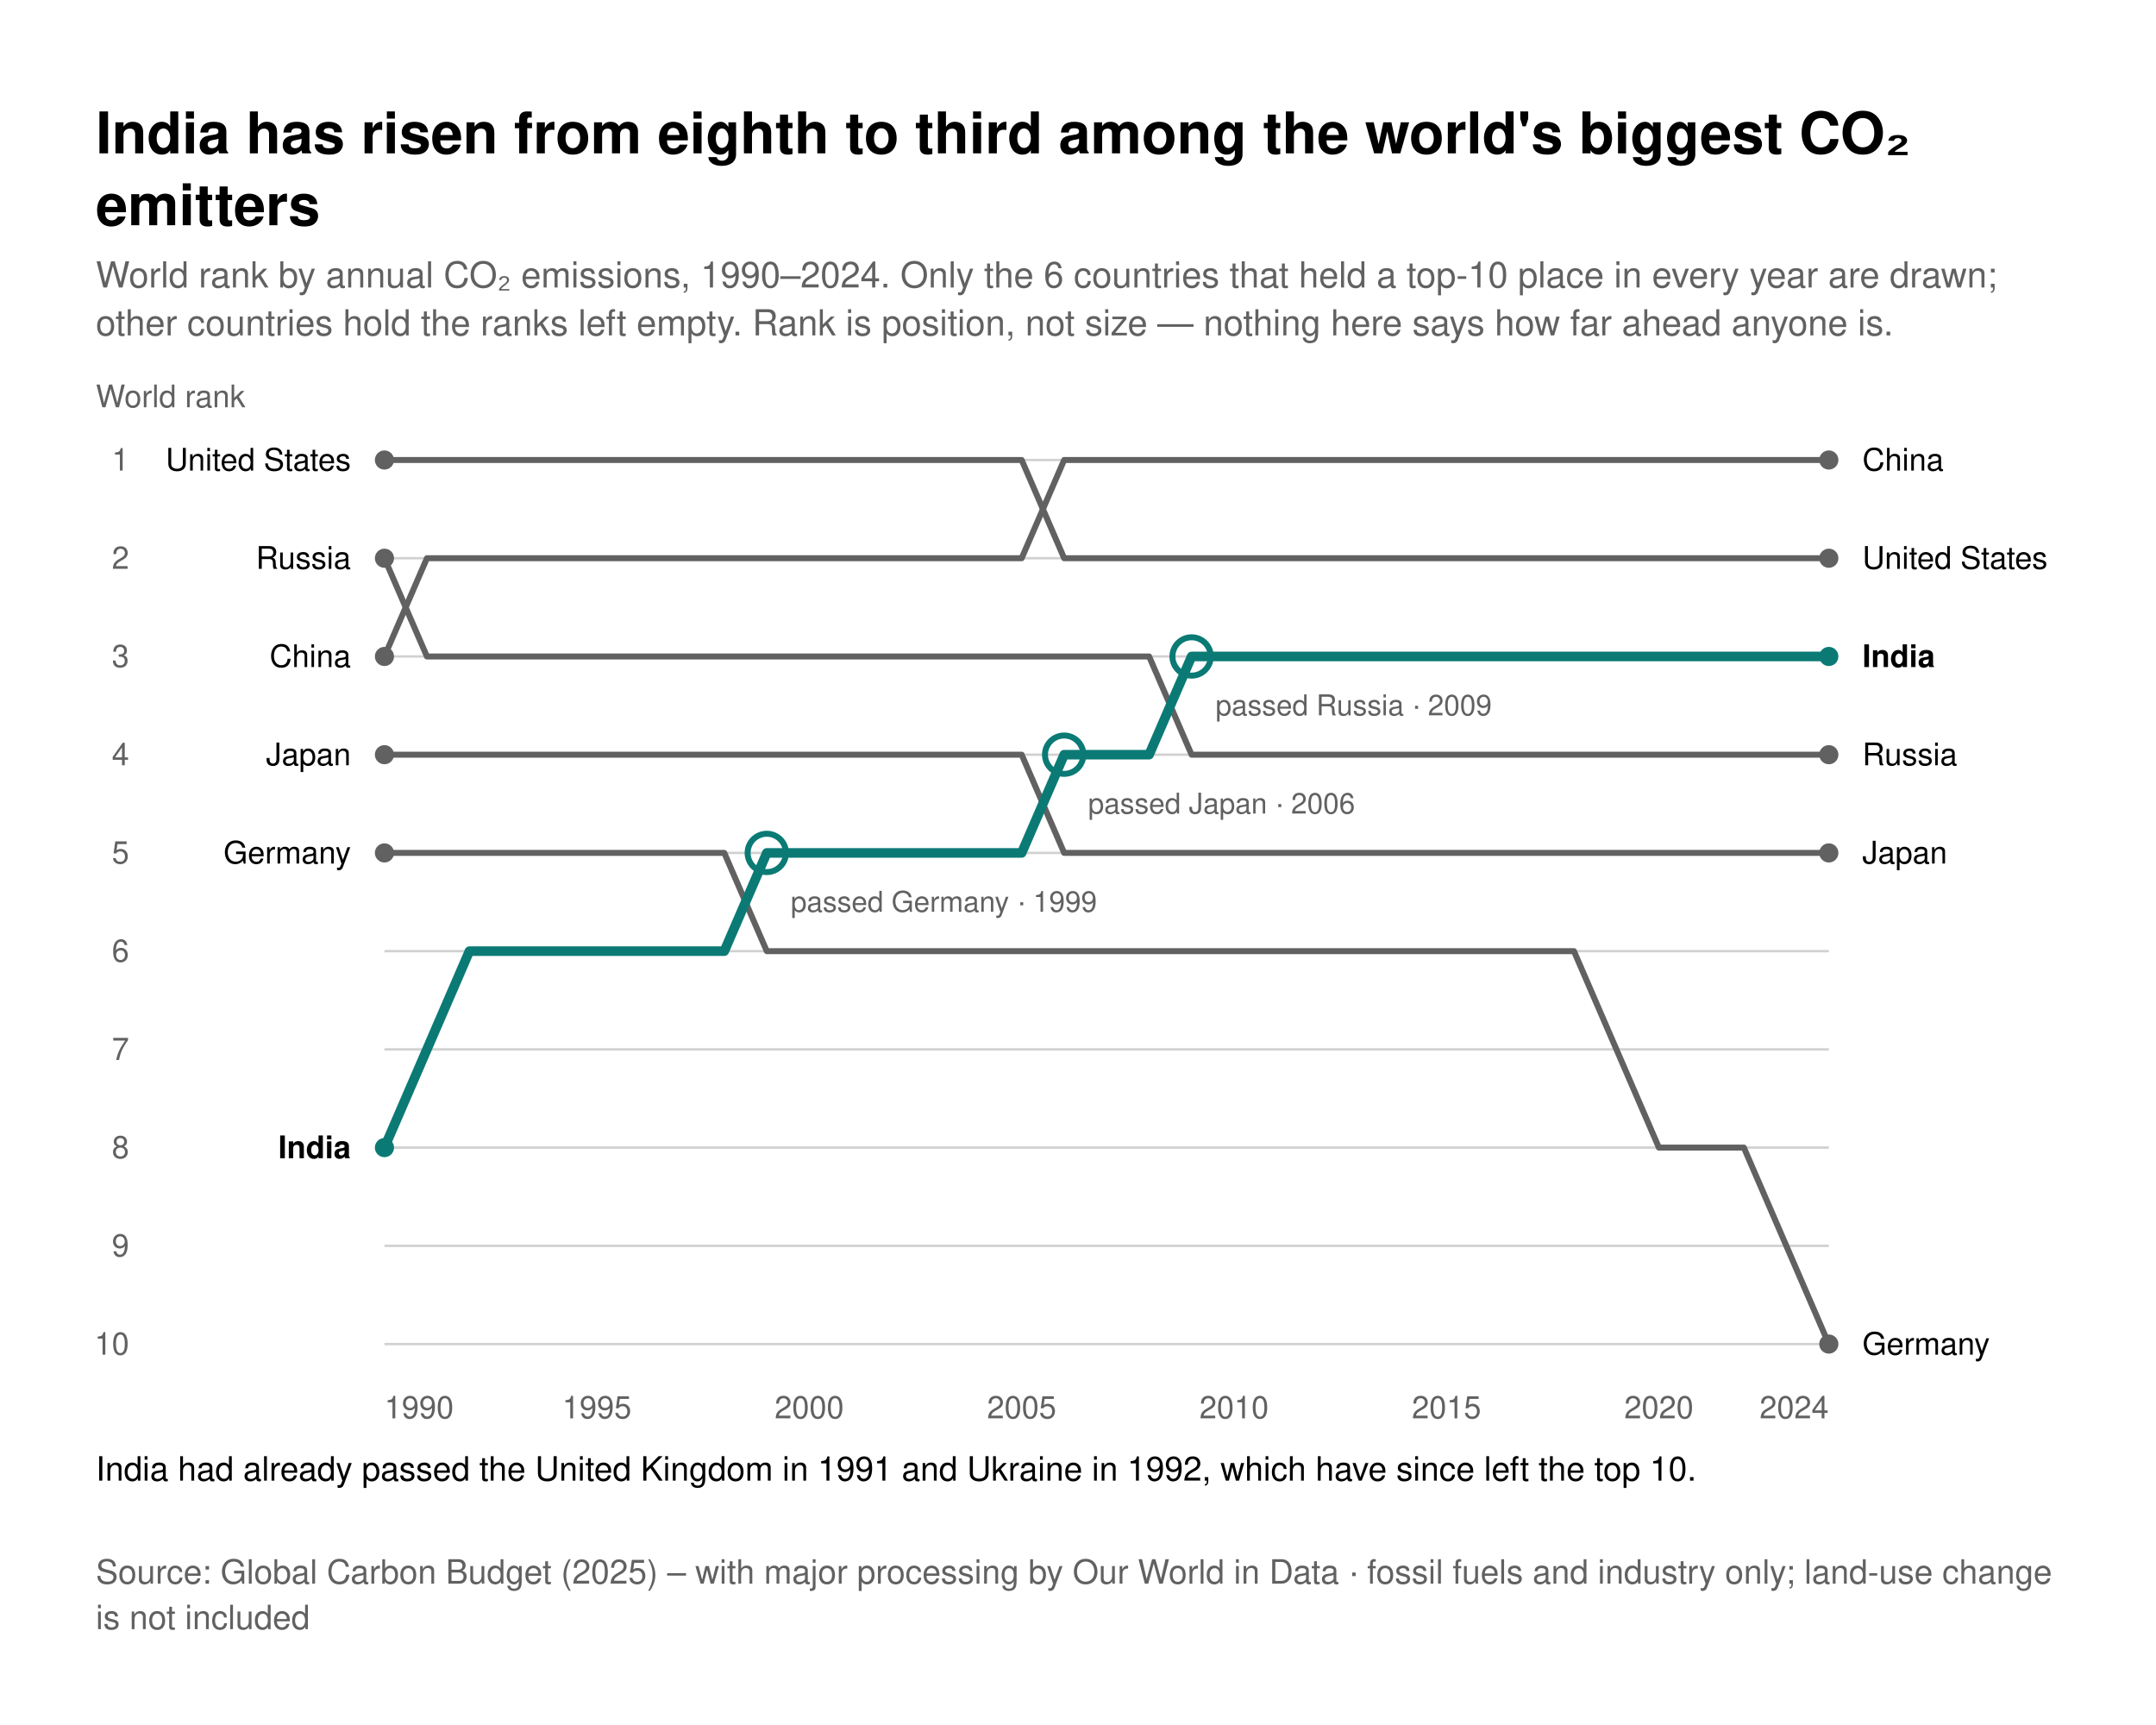
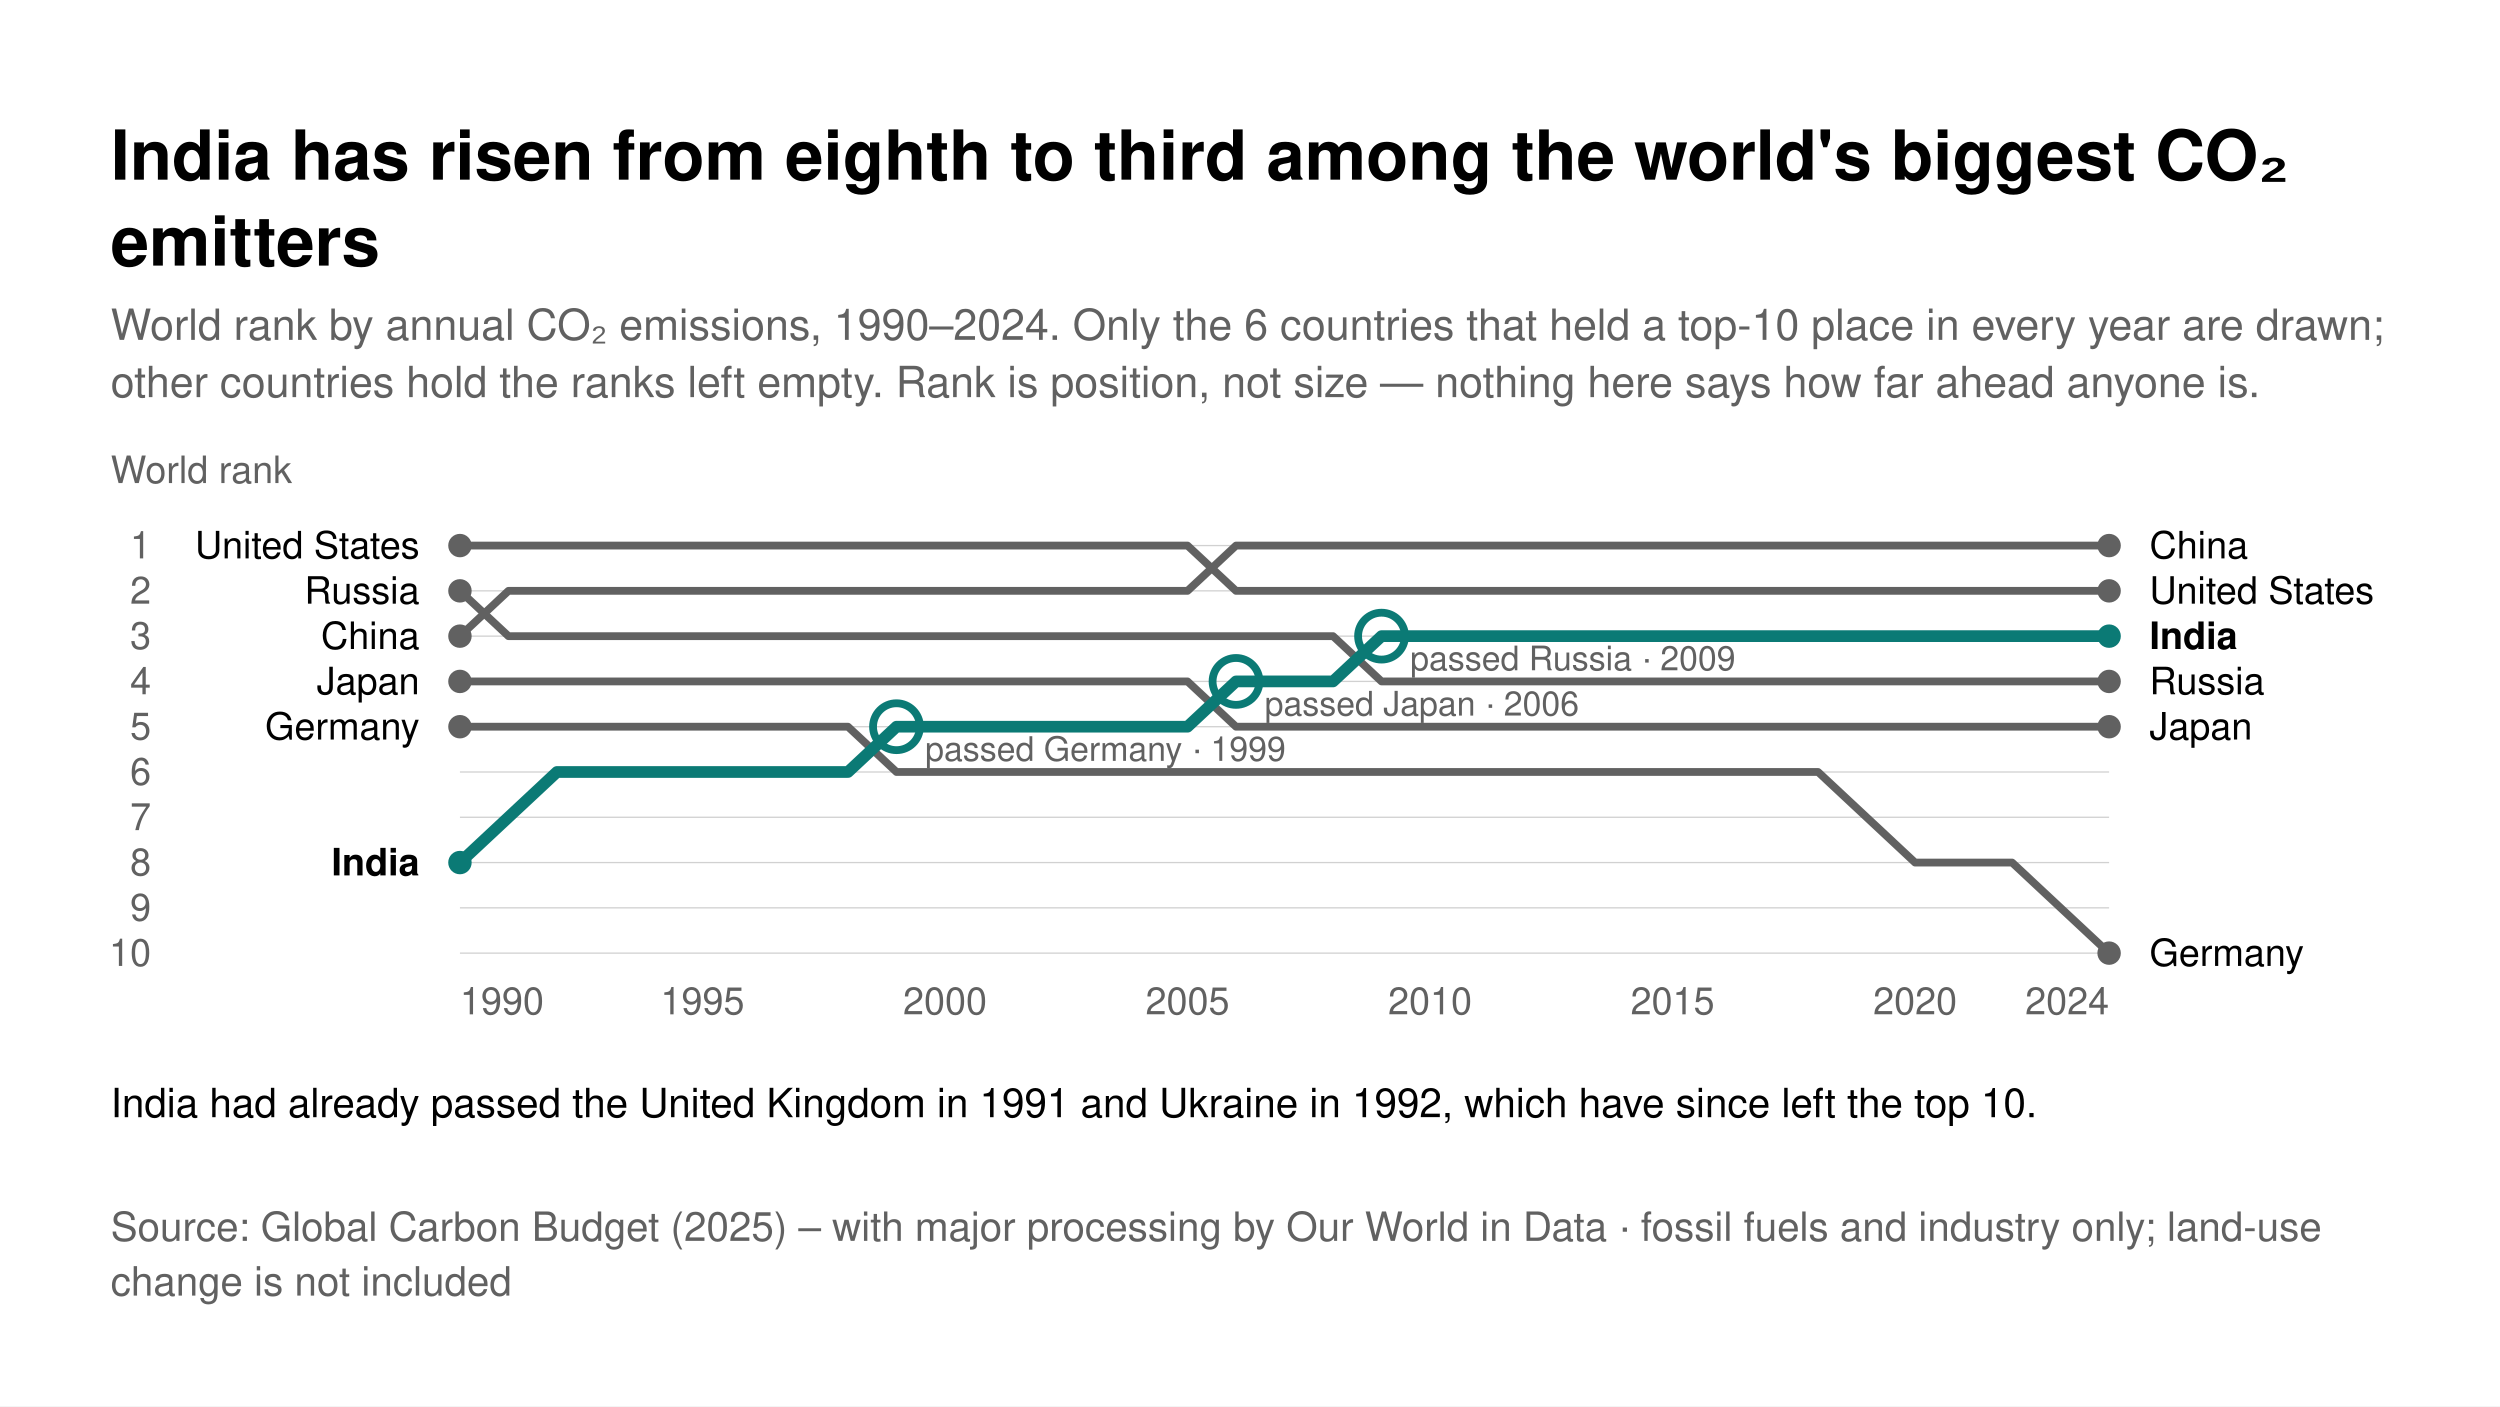
- <svg xmlns="http://www.w3.org/2000/svg" width="900" height="720" viewBox="0 0 900 720" role="img" font-family="Helvetica, Arial, sans-serif">
-   <rect x="0" y="0" width="900" height="720" fill="#FFFFFF" />
-   <text x="40" y="64" fill="#000000" font-size="24" font-weight="700">India has risen from eighth to third among the world's biggest CO₂</text>
-   <text x="40" y="94" fill="#000000" font-size="24" font-weight="700">emitters</text>
-   <text x="40" y="120" fill="#616161" font-size="15">World rank by annual CO₂ emissions, 1990–2024. Only the 6 countries that held a top-10 place in every year are drawn;</text>
-   <text x="40" y="140" fill="#616161" font-size="15">other countries hold the ranks left empty. Rank is position, not size — nothing here says how far ahead anyone is.</text>
-   <text x="40" y="661" fill="#616161" font-size="14">Source: Global Carbon Budget (2025) – with major processing by Our World in Data · fossil fuels and industry only; land-use change</text>
-   <text x="40" y="680" fill="#616161" font-size="14">is not included</text>
-   <text x="40" y="170" fill="#616161" font-size="13" font-weight="500">World rank</text>
+ <svg xmlns="http://www.w3.org/2000/svg" width="1920" height="1080" viewBox="0 0 1920 1080" role="img" font-family="Helvetica, Arial, sans-serif" data-ladder="none">
+   <rect x="0" y="0" width="1920" height="1080" fill="#FFFFFF" />
+   <text x="85" y="138" fill="#000000" font-size="53" font-weight="700">India has risen from eighth to third among the world's biggest CO₂</text>
+   <text x="85" y="204" fill="#000000" font-size="53" font-weight="700">emitters</text>
+   <text x="85" y="261" fill="#616161" font-size="33">World rank by annual CO₂ emissions, 1990–2024. Only the 6 countries that held a top-10 place in every year are drawn;</text>
+   <text x="85" y="305" fill="#616161" font-size="33">other countries hold the ranks left empty. Rank is position, not size — nothing here says how far ahead anyone is.</text>
+   <text x="85" y="953" fill="#616161" font-size="31">Source: Global Carbon Budget (2025) – with major processing by Our World in Data · fossil fuels and industry only; land-use</text>
+   <text x="85" y="995" fill="#616161" font-size="31">change is not included</text>
+   <text x="85" y="371" fill="#616161" font-size="29" font-weight="500">World rank</text>
  <g>
-     <line x1="160.484" x2="763.423" y1="192" y2="192" stroke="#d1d1d1" stroke-width="1" />
-     <text x="53.908" y="196.42" fill="#616161" font-size="13" font-weight="500" text-anchor="end">1</text>
+     <line x1="353.234" x2="1619.791" y1="419" y2="419" stroke="#d1d1d1" stroke-width="1" />
+     <text x="116.025" y="428.86" fill="#616161" font-size="29" font-weight="500" text-anchor="end">1</text>
  </g>
  <g>
-     <line x1="160.484" x2="763.423" y1="233" y2="233" stroke="#d1d1d1" stroke-width="1" />
-     <text x="53.908" y="237.42" fill="#616161" font-size="13" font-weight="500" text-anchor="end">2</text>
+     <line x1="353.234" x2="1619.791" y1="453.778" y2="453.778" stroke="#d1d1d1" stroke-width="1" />
+     <text x="116.025" y="463.638" fill="#616161" font-size="29" font-weight="500" text-anchor="end">2</text>
  </g>
  <g>
-     <line x1="160.484" x2="763.423" y1="274" y2="274" stroke="#d1d1d1" stroke-width="1" />
-     <text x="53.908" y="278.42" fill="#616161" font-size="13" font-weight="500" text-anchor="end">3</text>
+     <line x1="353.234" x2="1619.791" y1="488.556" y2="488.556" stroke="#d1d1d1" stroke-width="1" />
+     <text x="116.025" y="498.416" fill="#616161" font-size="29" font-weight="500" text-anchor="end">3</text>
  </g>
  <g>
-     <line x1="160.484" x2="763.423" y1="315" y2="315" stroke="#d1d1d1" stroke-width="1" />
-     <text x="53.908" y="319.42" fill="#616161" font-size="13" font-weight="500" text-anchor="end">4</text>
+     <line x1="353.234" x2="1619.791" y1="523.333" y2="523.333" stroke="#d1d1d1" stroke-width="1" />
+     <text x="116.025" y="533.193" fill="#616161" font-size="29" font-weight="500" text-anchor="end">4</text>
  </g>
  <g>
-     <line x1="160.484" x2="763.423" y1="356" y2="356" stroke="#d1d1d1" stroke-width="1" />
-     <text x="53.908" y="360.42" fill="#616161" font-size="13" font-weight="500" text-anchor="end">5</text>
+     <line x1="353.234" x2="1619.791" y1="558.111" y2="558.111" stroke="#d1d1d1" stroke-width="1" />
+     <text x="116.025" y="567.971" fill="#616161" font-size="29" font-weight="500" text-anchor="end">5</text>
  </g>
  <g>
-     <line x1="160.484" x2="763.423" y1="397" y2="397" stroke="#d1d1d1" stroke-width="1" />
-     <text x="53.908" y="401.42" fill="#616161" font-size="13" font-weight="500" text-anchor="end">6</text>
+     <line x1="353.234" x2="1619.791" y1="592.889" y2="592.889" stroke="#d1d1d1" stroke-width="1" />
+     <text x="116.025" y="602.749" fill="#616161" font-size="29" font-weight="500" text-anchor="end">6</text>
  </g>
  <g>
-     <line x1="160.484" x2="763.423" y1="438" y2="438" stroke="#d1d1d1" stroke-width="1" />
-     <text x="53.908" y="442.42" fill="#616161" font-size="13" font-weight="500" text-anchor="end">7</text>
+     <line x1="353.234" x2="1619.791" y1="627.667" y2="627.667" stroke="#d1d1d1" stroke-width="1" />
+     <text x="116.025" y="637.527" fill="#616161" font-size="29" font-weight="500" text-anchor="end">7</text>
  </g>
  <g>
-     <line x1="160.484" x2="763.423" y1="479" y2="479" stroke="#d1d1d1" stroke-width="1" />
-     <text x="53.908" y="483.42" fill="#616161" font-size="13" font-weight="500" text-anchor="end">8</text>
+     <line x1="353.234" x2="1619.791" y1="662.444" y2="662.444" stroke="#d1d1d1" stroke-width="1" />
+     <text x="116.025" y="672.304" fill="#616161" font-size="29" font-weight="500" text-anchor="end">8</text>
  </g>
  <g>
-     <line x1="160.484" x2="763.423" y1="520" y2="520" stroke="#d1d1d1" stroke-width="1" />
-     <text x="53.908" y="524.42" fill="#616161" font-size="13" font-weight="500" text-anchor="end">9</text>
+     <line x1="353.234" x2="1619.791" y1="697.222" y2="697.222" stroke="#d1d1d1" stroke-width="1" />
+     <text x="116.025" y="707.082" fill="#616161" font-size="29" font-weight="500" text-anchor="end">9</text>
  </g>
  <g>
-     <line x1="160.484" x2="763.423" y1="561" y2="561" stroke="#d1d1d1" stroke-width="1" />
-     <text x="53.908" y="565.42" fill="#616161" font-size="13" font-weight="500" text-anchor="end">10</text>
+     <line x1="353.234" x2="1619.791" y1="732" y2="732" stroke="#d1d1d1" stroke-width="1" />
+     <text x="116.025" y="741.86" fill="#616161" font-size="29" font-weight="500" text-anchor="end">10</text>
  </g>
-   <text x="160.484" y="592" fill="#616161" font-size="13" font-weight="500" text-anchor="start">1990</text>
-   <text x="249.152" y="592" fill="#616161" font-size="13" font-weight="500" text-anchor="middle">1995</text>
-   <text x="337.819" y="592" fill="#616161" font-size="13" font-weight="500" text-anchor="middle">2000</text>
-   <text x="426.487" y="592" fill="#616161" font-size="13" font-weight="500" text-anchor="middle">2005</text>
-   <text x="515.154" y="592" fill="#616161" font-size="13" font-weight="500" text-anchor="middle">2010</text>
-   <text x="603.822" y="592" fill="#616161" font-size="13" font-weight="500" text-anchor="middle">2015</text>
-   <text x="692.489" y="592" fill="#616161" font-size="13" font-weight="500" text-anchor="middle">2020</text>
-   <text x="763.423" y="592" fill="#616161" font-size="13" font-weight="500" text-anchor="end">2024</text>
-   <path d="M 160.484 274 L 178.218 233 L 195.951 233 L 213.685 233 L 231.418 233 L 249.152 233 L 266.885 233 L 284.619 233 L 302.352 233 L 320.086 233 L 337.819 233 L 355.553 233 L 373.286 233 L 391.02 233 L 408.753 233 L 426.487 233 L 444.22 192 L 461.954 192 L 479.687 192 L 497.421 192 L 515.154 192 L 532.888 192 L 550.621 192 L 568.355 192 L 586.088 192 L 603.822 192 L 621.555 192 L 639.289 192 L 657.022 192 L 674.756 192 L 692.489 192 L 710.223 192 L 727.956 192 L 745.69 192 L 763.423 192" fill="none" stroke="#616161" stroke-width="2.5" stroke-linejoin="round" stroke-linecap="round" />
-   <path d="M 160.484 192 L 178.218 192 L 195.951 192 L 213.685 192 L 231.418 192 L 249.152 192 L 266.885 192 L 284.619 192 L 302.352 192 L 320.086 192 L 337.819 192 L 355.553 192 L 373.286 192 L 391.02 192 L 408.753 192 L 426.487 192 L 444.22 233 L 461.954 233 L 479.687 233 L 497.421 233 L 515.154 233 L 532.888 233 L 550.621 233 L 568.355 233 L 586.088 233 L 603.822 233 L 621.555 233 L 639.289 233 L 657.022 233 L 674.756 233 L 692.489 233 L 710.223 233 L 727.956 233 L 745.69 233 L 763.423 233" fill="none" stroke="#616161" stroke-width="2.5" stroke-linejoin="round" stroke-linecap="round" />
-   <path d="M 160.484 233 L 178.218 274 L 195.951 274 L 213.685 274 L 231.418 274 L 249.152 274 L 266.885 274 L 284.619 274 L 302.352 274 L 320.086 274 L 337.819 274 L 355.553 274 L 373.286 274 L 391.02 274 L 408.753 274 L 426.487 274 L 444.22 274 L 461.954 274 L 479.687 274 L 497.421 315 L 515.154 315 L 532.888 315 L 550.621 315 L 568.355 315 L 586.088 315 L 603.822 315 L 621.555 315 L 639.289 315 L 657.022 315 L 674.756 315 L 692.489 315 L 710.223 315 L 727.956 315 L 745.69 315 L 763.423 315" fill="none" stroke="#616161" stroke-width="2.5" stroke-linejoin="round" stroke-linecap="round" />
-   <path d="M 160.484 315 L 178.218 315 L 195.951 315 L 213.685 315 L 231.418 315 L 249.152 315 L 266.885 315 L 284.619 315 L 302.352 315 L 320.086 315 L 337.819 315 L 355.553 315 L 373.286 315 L 391.02 315 L 408.753 315 L 426.487 315 L 444.22 356 L 461.954 356 L 479.687 356 L 497.421 356 L 515.154 356 L 532.888 356 L 550.621 356 L 568.355 356 L 586.088 356 L 603.822 356 L 621.555 356 L 639.289 356 L 657.022 356 L 674.756 356 L 692.489 356 L 710.223 356 L 727.956 356 L 745.69 356 L 763.423 356" fill="none" stroke="#616161" stroke-width="2.5" stroke-linejoin="round" stroke-linecap="round" />
-   <path d="M 160.484 356 L 178.218 356 L 195.951 356 L 213.685 356 L 231.418 356 L 249.152 356 L 266.885 356 L 284.619 356 L 302.352 356 L 320.086 397 L 337.819 397 L 355.553 397 L 373.286 397 L 391.02 397 L 408.753 397 L 426.487 397 L 444.22 397 L 461.954 397 L 479.687 397 L 497.421 397 L 515.154 397 L 532.888 397 L 550.621 397 L 568.355 397 L 586.088 397 L 603.822 397 L 621.555 397 L 639.289 397 L 657.022 397 L 674.756 438 L 692.489 479 L 710.223 479 L 727.956 479 L 745.69 520 L 763.423 561" fill="none" stroke="#616161" stroke-width="2.5" stroke-linejoin="round" stroke-linecap="round" />
-   <path d="M 160.484 479 L 178.218 438 L 195.951 397 L 213.685 397 L 231.418 397 L 249.152 397 L 266.885 397 L 284.619 397 L 302.352 397 L 320.086 356 L 337.819 356 L 355.553 356 L 373.286 356 L 391.02 356 L 408.753 356 L 426.487 356 L 444.22 315 L 461.954 315 L 479.687 315 L 497.421 274 L 515.154 274 L 532.888 274 L 550.621 274 L 568.355 274 L 586.088 274 L 603.822 274 L 621.555 274 L 639.289 274 L 657.022 274 L 674.756 274 L 692.489 274 L 710.223 274 L 727.956 274 L 745.69 274 L 763.423 274" fill="none" stroke="#0B7A75" stroke-width="4" stroke-linejoin="round" stroke-linecap="round" />
-   <circle cx="160.484" cy="274" r="4" fill="#616161" />
-   <circle cx="763.423" cy="192" r="4" fill="#616161" />
-   <circle cx="160.484" cy="192" r="4" fill="#616161" />
-   <circle cx="763.423" cy="233" r="4" fill="#616161" />
-   <circle cx="160.484" cy="479" r="4" fill="#0B7A75" />
-   <circle cx="763.423" cy="274" r="4" fill="#0B7A75" />
-   <circle cx="160.484" cy="233" r="4" fill="#616161" />
-   <circle cx="763.423" cy="315" r="4" fill="#616161" />
-   <circle cx="160.484" cy="315" r="4" fill="#616161" />
-   <circle cx="763.423" cy="356" r="4" fill="#616161" />
-   <circle cx="160.484" cy="356" r="4" fill="#616161" />
-   <circle cx="763.423" cy="561" r="4" fill="#616161" />
+   <text x="353.234" y="779" fill="#616161" font-size="29" font-weight="500" text-anchor="start">1990</text>
+   <text x="539.493" y="779" fill="#616161" font-size="29" font-weight="500" text-anchor="middle">1995</text>
+   <text x="725.751" y="779" fill="#616161" font-size="29" font-weight="500" text-anchor="middle">2000</text>
+   <text x="912.009" y="779" fill="#616161" font-size="29" font-weight="500" text-anchor="middle">2005</text>
+   <text x="1098.267" y="779" fill="#616161" font-size="29" font-weight="500" text-anchor="middle">2010</text>
+   <text x="1284.526" y="779" fill="#616161" font-size="29" font-weight="500" text-anchor="middle">2015</text>
+   <text x="1470.784" y="779" fill="#616161" font-size="29" font-weight="500" text-anchor="middle">2020</text>
+   <text x="1619.791" y="779" fill="#616161" font-size="29" font-weight="500" text-anchor="end">2024</text>
+   <path d="M 353.234 488.556 L 390.486 453.778 L 427.738 453.778 L 464.989 453.778 L 502.241 453.778 L 539.493 453.778 L 576.744 453.778 L 613.996 453.778 L 651.248 453.778 L 688.499 453.778 L 725.751 453.778 L 763.003 453.778 L 800.254 453.778 L 837.506 453.778 L 874.757 453.778 L 912.009 453.778 L 949.261 419 L 986.512 419 L 1023.764 419 L 1061.016 419 L 1098.267 419 L 1135.519 419 L 1172.771 419 L 1210.022 419 L 1247.274 419 L 1284.526 419 L 1321.777 419 L 1359.029 419 L 1396.281 419 L 1433.532 419 L 1470.784 419 L 1508.036 419 L 1545.287 419 L 1582.539 419 L 1619.791 419" fill="none" stroke="#616161" stroke-width="6" stroke-linejoin="round" stroke-linecap="round" />
+   <path d="M 353.234 419 L 390.486 419 L 427.738 419 L 464.989 419 L 502.241 419 L 539.493 419 L 576.744 419 L 613.996 419 L 651.248 419 L 688.499 419 L 725.751 419 L 763.003 419 L 800.254 419 L 837.506 419 L 874.757 419 L 912.009 419 L 949.261 453.778 L 986.512 453.778 L 1023.764 453.778 L 1061.016 453.778 L 1098.267 453.778 L 1135.519 453.778 L 1172.771 453.778 L 1210.022 453.778 L 1247.274 453.778 L 1284.526 453.778 L 1321.777 453.778 L 1359.029 453.778 L 1396.281 453.778 L 1433.532 453.778 L 1470.784 453.778 L 1508.036 453.778 L 1545.287 453.778 L 1582.539 453.778 L 1619.791 453.778" fill="none" stroke="#616161" stroke-width="6" stroke-linejoin="round" stroke-linecap="round" />
+   <path d="M 353.234 453.778 L 390.486 488.556 L 427.738 488.556 L 464.989 488.556 L 502.241 488.556 L 539.493 488.556 L 576.744 488.556 L 613.996 488.556 L 651.248 488.556 L 688.499 488.556 L 725.751 488.556 L 763.003 488.556 L 800.254 488.556 L 837.506 488.556 L 874.757 488.556 L 912.009 488.556 L 949.261 488.556 L 986.512 488.556 L 1023.764 488.556 L 1061.016 523.333 L 1098.267 523.333 L 1135.519 523.333 L 1172.771 523.333 L 1210.022 523.333 L 1247.274 523.333 L 1284.526 523.333 L 1321.777 523.333 L 1359.029 523.333 L 1396.281 523.333 L 1433.532 523.333 L 1470.784 523.333 L 1508.036 523.333 L 1545.287 523.333 L 1582.539 523.333 L 1619.791 523.333" fill="none" stroke="#616161" stroke-width="6" stroke-linejoin="round" stroke-linecap="round" />
+   <path d="M 353.234 523.333 L 390.486 523.333 L 427.738 523.333 L 464.989 523.333 L 502.241 523.333 L 539.493 523.333 L 576.744 523.333 L 613.996 523.333 L 651.248 523.333 L 688.499 523.333 L 725.751 523.333 L 763.003 523.333 L 800.254 523.333 L 837.506 523.333 L 874.757 523.333 L 912.009 523.333 L 949.261 558.111 L 986.512 558.111 L 1023.764 558.111 L 1061.016 558.111 L 1098.267 558.111 L 1135.519 558.111 L 1172.771 558.111 L 1210.022 558.111 L 1247.274 558.111 L 1284.526 558.111 L 1321.777 558.111 L 1359.029 558.111 L 1396.281 558.111 L 1433.532 558.111 L 1470.784 558.111 L 1508.036 558.111 L 1545.287 558.111 L 1582.539 558.111 L 1619.791 558.111" fill="none" stroke="#616161" stroke-width="6" stroke-linejoin="round" stroke-linecap="round" />
+   <path d="M 353.234 558.111 L 390.486 558.111 L 427.738 558.111 L 464.989 558.111 L 502.241 558.111 L 539.493 558.111 L 576.744 558.111 L 613.996 558.111 L 651.248 558.111 L 688.499 592.889 L 725.751 592.889 L 763.003 592.889 L 800.254 592.889 L 837.506 592.889 L 874.757 592.889 L 912.009 592.889 L 949.261 592.889 L 986.512 592.889 L 1023.764 592.889 L 1061.016 592.889 L 1098.267 592.889 L 1135.519 592.889 L 1172.771 592.889 L 1210.022 592.889 L 1247.274 592.889 L 1284.526 592.889 L 1321.777 592.889 L 1359.029 592.889 L 1396.281 592.889 L 1433.532 627.667 L 1470.784 662.444 L 1508.036 662.444 L 1545.287 662.444 L 1582.539 697.222 L 1619.791 732" fill="none" stroke="#616161" stroke-width="6" stroke-linejoin="round" stroke-linecap="round" />
+   <path d="M 353.234 662.444 L 390.486 627.667 L 427.738 592.889 L 464.989 592.889 L 502.241 592.889 L 539.493 592.889 L 576.744 592.889 L 613.996 592.889 L 651.248 592.889 L 688.499 558.111 L 725.751 558.111 L 763.003 558.111 L 800.254 558.111 L 837.506 558.111 L 874.757 558.111 L 912.009 558.111 L 949.261 523.333 L 986.512 523.333 L 1023.764 523.333 L 1061.016 488.556 L 1098.267 488.556 L 1135.519 488.556 L 1172.771 488.556 L 1210.022 488.556 L 1247.274 488.556 L 1284.526 488.556 L 1321.777 488.556 L 1359.029 488.556 L 1396.281 488.556 L 1433.532 488.556 L 1470.784 488.556 L 1508.036 488.556 L 1545.287 488.556 L 1582.539 488.556 L 1619.791 488.556" fill="none" stroke="#0B7A75" stroke-width="9" stroke-linejoin="round" stroke-linecap="round" />
+   <circle cx="353.234" cy="488.556" r="9" fill="#616161" />
+   <circle cx="1619.791" cy="419" r="9" fill="#616161" />
+   <circle cx="353.234" cy="419" r="9" fill="#616161" />
+   <circle cx="1619.791" cy="453.778" r="9" fill="#616161" />
+   <circle cx="353.234" cy="662.444" r="9" fill="#0B7A75" />
+   <circle cx="1619.791" cy="488.556" r="9" fill="#0B7A75" />
+   <circle cx="353.234" cy="453.778" r="9" fill="#616161" />
+   <circle cx="1619.791" cy="523.333" r="9" fill="#616161" />
+   <circle cx="353.234" cy="523.333" r="9" fill="#616161" />
+   <circle cx="1619.791" cy="558.111" r="9" fill="#616161" />
+   <circle cx="353.234" cy="558.111" r="9" fill="#616161" />
+   <circle cx="1619.791" cy="732" r="9" fill="#616161" />
  <g>
-     <circle cx="320.086" cy="356" r="8" fill="none" stroke="#0B7A75" stroke-width="2.5" />
-     <text x="330.086" y="380.58" fill="#616161" font-size="12" font-weight="500">passed Germany · 1999</text>
+     <circle cx="688.499" cy="558.111" r="18" fill="none" stroke="#0B7A75" stroke-width="6" />
+     <text x="710.499" y="584.34" fill="#616161" font-size="26" font-weight="500">passed Germany · 1999</text>
  </g>
  <g>
-     <circle cx="444.22" cy="315" r="8" fill="none" stroke="#0B7A75" stroke-width="2.5" />
-     <text x="454.22" y="339.58" fill="#616161" font-size="12" font-weight="500">passed Japan · 2006</text>
+     <circle cx="949.261" cy="523.333" r="18" fill="none" stroke="#0B7A75" stroke-width="6" />
+     <text x="971.261" y="549.562" fill="#616161" font-size="26" font-weight="500">passed Japan · 2006</text>
  </g>
  <g>
-     <circle cx="497.421" cy="274" r="8" fill="none" stroke="#0B7A75" stroke-width="2.5" />
-     <text x="507.421" y="298.58" fill="#616161" font-size="12" font-weight="500">passed Russia · 2009</text>
+     <circle cx="1061.016" cy="488.556" r="18" fill="none" stroke="#0B7A75" stroke-width="6" />
+     <text x="1083.016" y="514.784" fill="#616161" font-size="26" font-weight="500">passed Russia · 2009</text>
  </g>
  <g>
-     <text x="146.484" y="278.42" fill="#000000" font-size="13" font-weight="500" text-anchor="end">China</text>
-     <text x="777.423" y="196.42" fill="#000000" font-size="13" font-weight="500">China</text>
+     <text x="322.234" y="498.416" fill="#000000" font-size="29" font-weight="500" text-anchor="end">China</text>
+     <text x="1650.791" y="428.86" fill="#000000" font-size="29" font-weight="500">China</text>
  </g>
  <g>
-     <text x="146.484" y="196.42" fill="#000000" font-size="13" font-weight="500" text-anchor="end">United States</text>
-     <text x="777.423" y="237.42" fill="#000000" font-size="13" font-weight="500">United States</text>
+     <text x="322.234" y="428.86" fill="#000000" font-size="29" font-weight="500" text-anchor="end">United States</text>
+     <text x="1650.791" y="463.638" fill="#000000" font-size="29" font-weight="500">United States</text>
  </g>
  <g>
-     <text x="146.484" y="483.42" fill="#000000" font-size="13" font-weight="700" text-anchor="end">India</text>
-     <text x="777.423" y="278.42" fill="#000000" font-size="13" font-weight="700">India</text>
+     <text x="322.234" y="672.304" fill="#000000" font-size="29" font-weight="700" text-anchor="end">India</text>
+     <text x="1650.791" y="498.416" fill="#000000" font-size="29" font-weight="700">India</text>
  </g>
  <g>
-     <text x="146.484" y="237.42" fill="#000000" font-size="13" font-weight="500" text-anchor="end">Russia</text>
-     <text x="777.423" y="319.42" fill="#000000" font-size="13" font-weight="500">Russia</text>
+     <text x="322.234" y="463.638" fill="#000000" font-size="29" font-weight="500" text-anchor="end">Russia</text>
+     <text x="1650.791" y="533.193" fill="#000000" font-size="29" font-weight="500">Russia</text>
  </g>
  <g>
-     <text x="146.484" y="319.42" fill="#000000" font-size="13" font-weight="500" text-anchor="end">Japan</text>
-     <text x="777.423" y="360.42" fill="#000000" font-size="13" font-weight="500">Japan</text>
+     <text x="322.234" y="533.193" fill="#000000" font-size="29" font-weight="500" text-anchor="end">Japan</text>
+     <text x="1650.791" y="567.971" fill="#000000" font-size="29" font-weight="500">Japan</text>
  </g>
  <g>
-     <text x="146.484" y="360.42" fill="#000000" font-size="13" font-weight="500" text-anchor="end">Germany</text>
-     <text x="777.423" y="565.42" fill="#000000" font-size="13" font-weight="500">Germany</text>
+     <text x="322.234" y="567.971" fill="#000000" font-size="29" font-weight="500" text-anchor="end">Germany</text>
+     <text x="1650.791" y="741.86" fill="#000000" font-size="29" font-weight="500">Germany</text>
  </g>
-   <text x="40" y="618" fill="#000000" font-size="14" font-weight="400">India had already passed the United Kingdom in 1991 and Ukraine in 1992, which have since left the top 10.</text>
+   <text x="85" y="858" fill="#000000" font-size="31" font-weight="400">India had already passed the United Kingdom in 1991 and Ukraine in 1992, which have since left the top 10.</text>
</svg>
